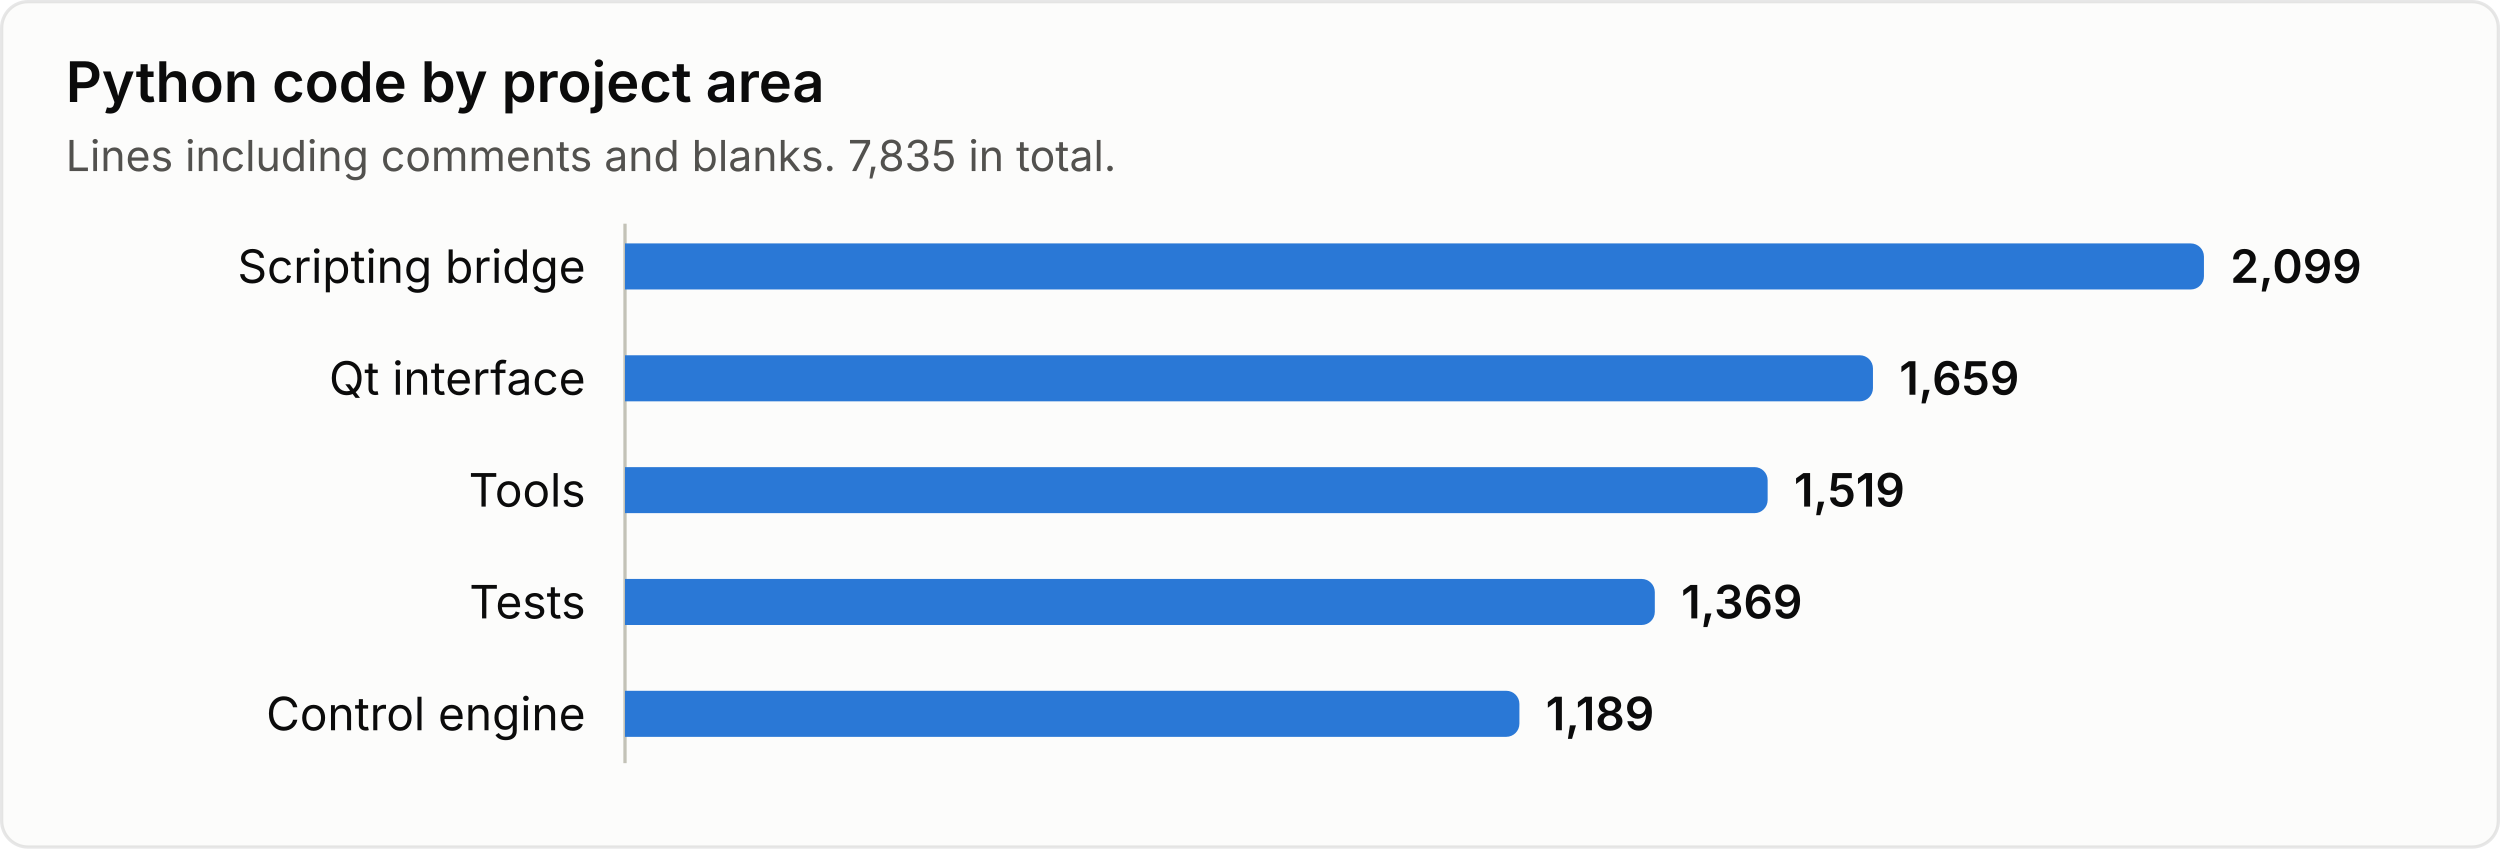
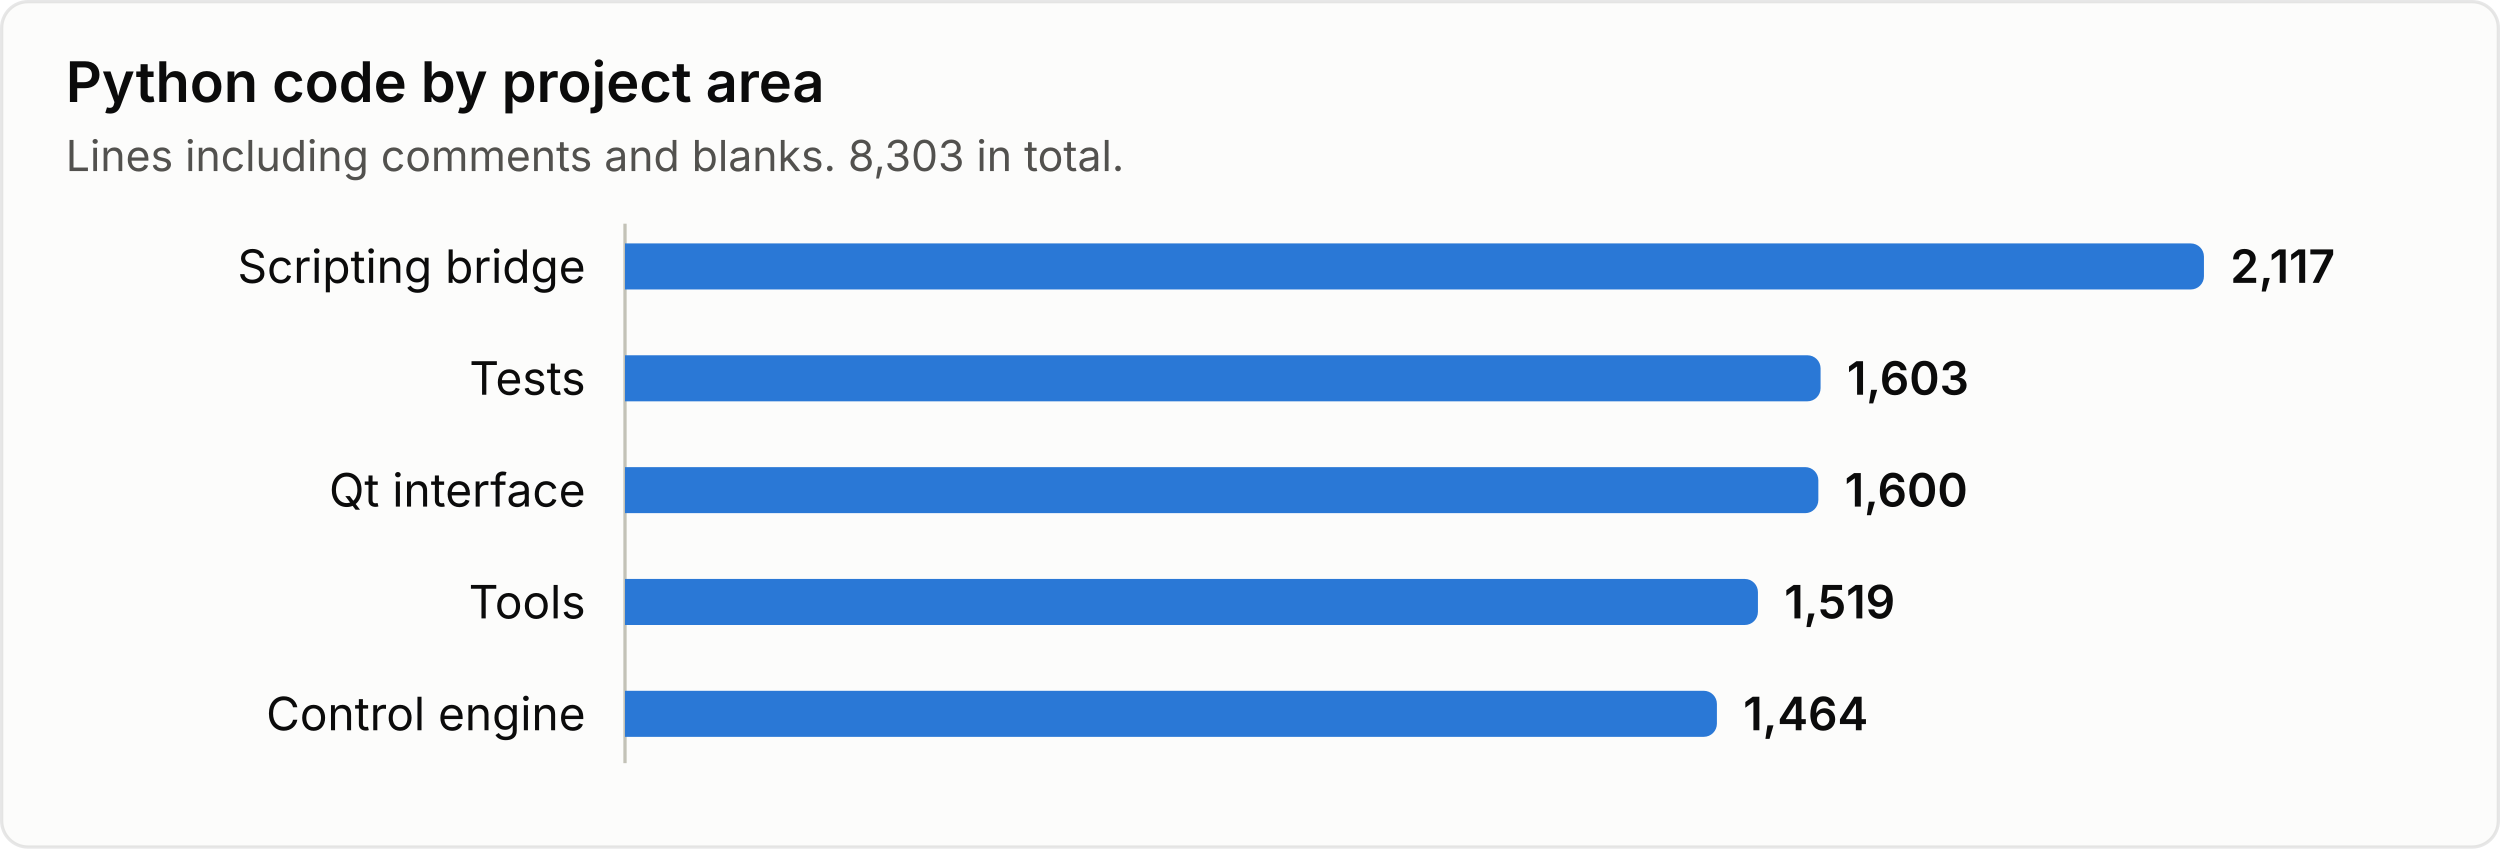
- <svg xmlns="http://www.w3.org/2000/svg" viewBox="0 0 760 258" width="760" height="258" role="img" aria-label="Python code by project area. Scripting bridge: 2,099, Qt interface: 1,659, Tools: 1,519, Tests: 1,369, Control engine: 1,189.">
+ <svg xmlns="http://www.w3.org/2000/svg" viewBox="0 0 760 258" width="760" height="258" role="img" aria-label="Python code by project area. Scripting bridge: 2,117, Tests: 1,603, Qt interface: 1,600, Tools: 1,519, Control engine: 1,464.">
  <style>
  .surface { fill: #fcfcfb; stroke: rgba(11,11,11,0.10); }
  .bar { fill: #2a78d6; }
  .base { stroke: #c3c2b7; }
  .title { fill: #0b0b0b; font-size: 17px; font-weight: 600; }
  .note { fill: #52514e; font-size: 13px; }
  .label { fill: #0b0b0b; font-size: 14px; }
  .value { fill: #0b0b0b; font-size: 14px; font-weight: 600; }
  text { font-family: system-ui, -apple-system, "Segoe UI", sans-serif; }
  @media (prefers-color-scheme: dark) {
    .surface { fill: #1a1a19; stroke: rgba(255,255,255,0.10); }
    .bar { fill: #3987e5; }
    .base { stroke: #383835; }
    .title, .label, .value { fill: #f0efec; }
    .note { fill: #c3c2b7; }
  }
</style>
  <rect class="surface" x="0.5" y="0.5" width="759" height="257" rx="8" />
  <text class="title" x="20" y="31">Python code by project area</text>
-   <text class="note" x="20" y="52">Lines including comments and blanks. 7,835 in total.</text>
+   <text class="note" x="20" y="52">Lines including comments and blanks. 8,303 in total.</text>
  <line class="base" x1="190" x2="190" y1="68" y2="232" />
  <text class="label" x="178" y="86" text-anchor="end">Scripting bridge</text>
  <path class="bar" d="M190,74 H666.0 a4,4 0 0 1 4,4 V84 a4,4 0 0 1 -4,4 H190 Z" />
-   <text class="value" x="678.0" y="86">2,099</text>
-   <text class="label" x="178" y="120" text-anchor="end">Qt interface</text>
-   <path class="bar" d="M190,108 H565.381 a4,4 0 0 1 4,4 V118 a4,4 0 0 1 -4,4 H190 Z" />
-   <text class="value" x="577.381" y="120">1,659</text>
-   <text class="label" x="178" y="154" text-anchor="end">Tools</text>
-   <path class="bar" d="M190,142 H533.365 a4,4 0 0 1 4,4 V152 a4,4 0 0 1 -4,4 H190 Z" />
-   <text class="value" x="545.365" y="154">1,519</text>
-   <text class="label" x="178" y="188" text-anchor="end">Tests</text>
-   <path class="bar" d="M190,176 H499.063 a4,4 0 0 1 4,4 V186 a4,4 0 0 1 -4,4 H190 Z" />
-   <text class="value" x="511.063" y="188">1,369</text>
+   <text class="value" x="678.0" y="86">2,117</text>
+   <text class="label" x="178" y="120" text-anchor="end">Tests</text>
+   <path class="bar" d="M190,108 H549.458 a4,4 0 0 1 4,4 V118 a4,4 0 0 1 -4,4 H190 Z" />
+   <text class="value" x="561.458" y="120">1,603</text>
+   <text class="label" x="178" y="154" text-anchor="end">Qt interface</text>
+   <path class="bar" d="M190,142 H548.778 a4,4 0 0 1 4,4 V152 a4,4 0 0 1 -4,4 H190 Z" />
+   <text class="value" x="560.778" y="154">1,600</text>
+   <text class="label" x="178" y="188" text-anchor="end">Tools</text>
+   <path class="bar" d="M190,176 H530.412 a4,4 0 0 1 4,4 V186 a4,4 0 0 1 -4,4 H190 Z" />
+   <text class="value" x="542.412" y="188">1,519</text>
  <text class="label" x="178" y="222" text-anchor="end">Control engine</text>
-   <path class="bar" d="M190,210 H457.901 a4,4 0 0 1 4,4 V220 a4,4 0 0 1 -4,4 H190 Z" />
-   <text class="value" x="469.901" y="222">1,189</text>
+   <path class="bar" d="M190,210 H517.941 a4,4 0 0 1 4,4 V220 a4,4 0 0 1 -4,4 H190 Z" />
+   <text class="value" x="529.941" y="222">1,464</text>
</svg>
